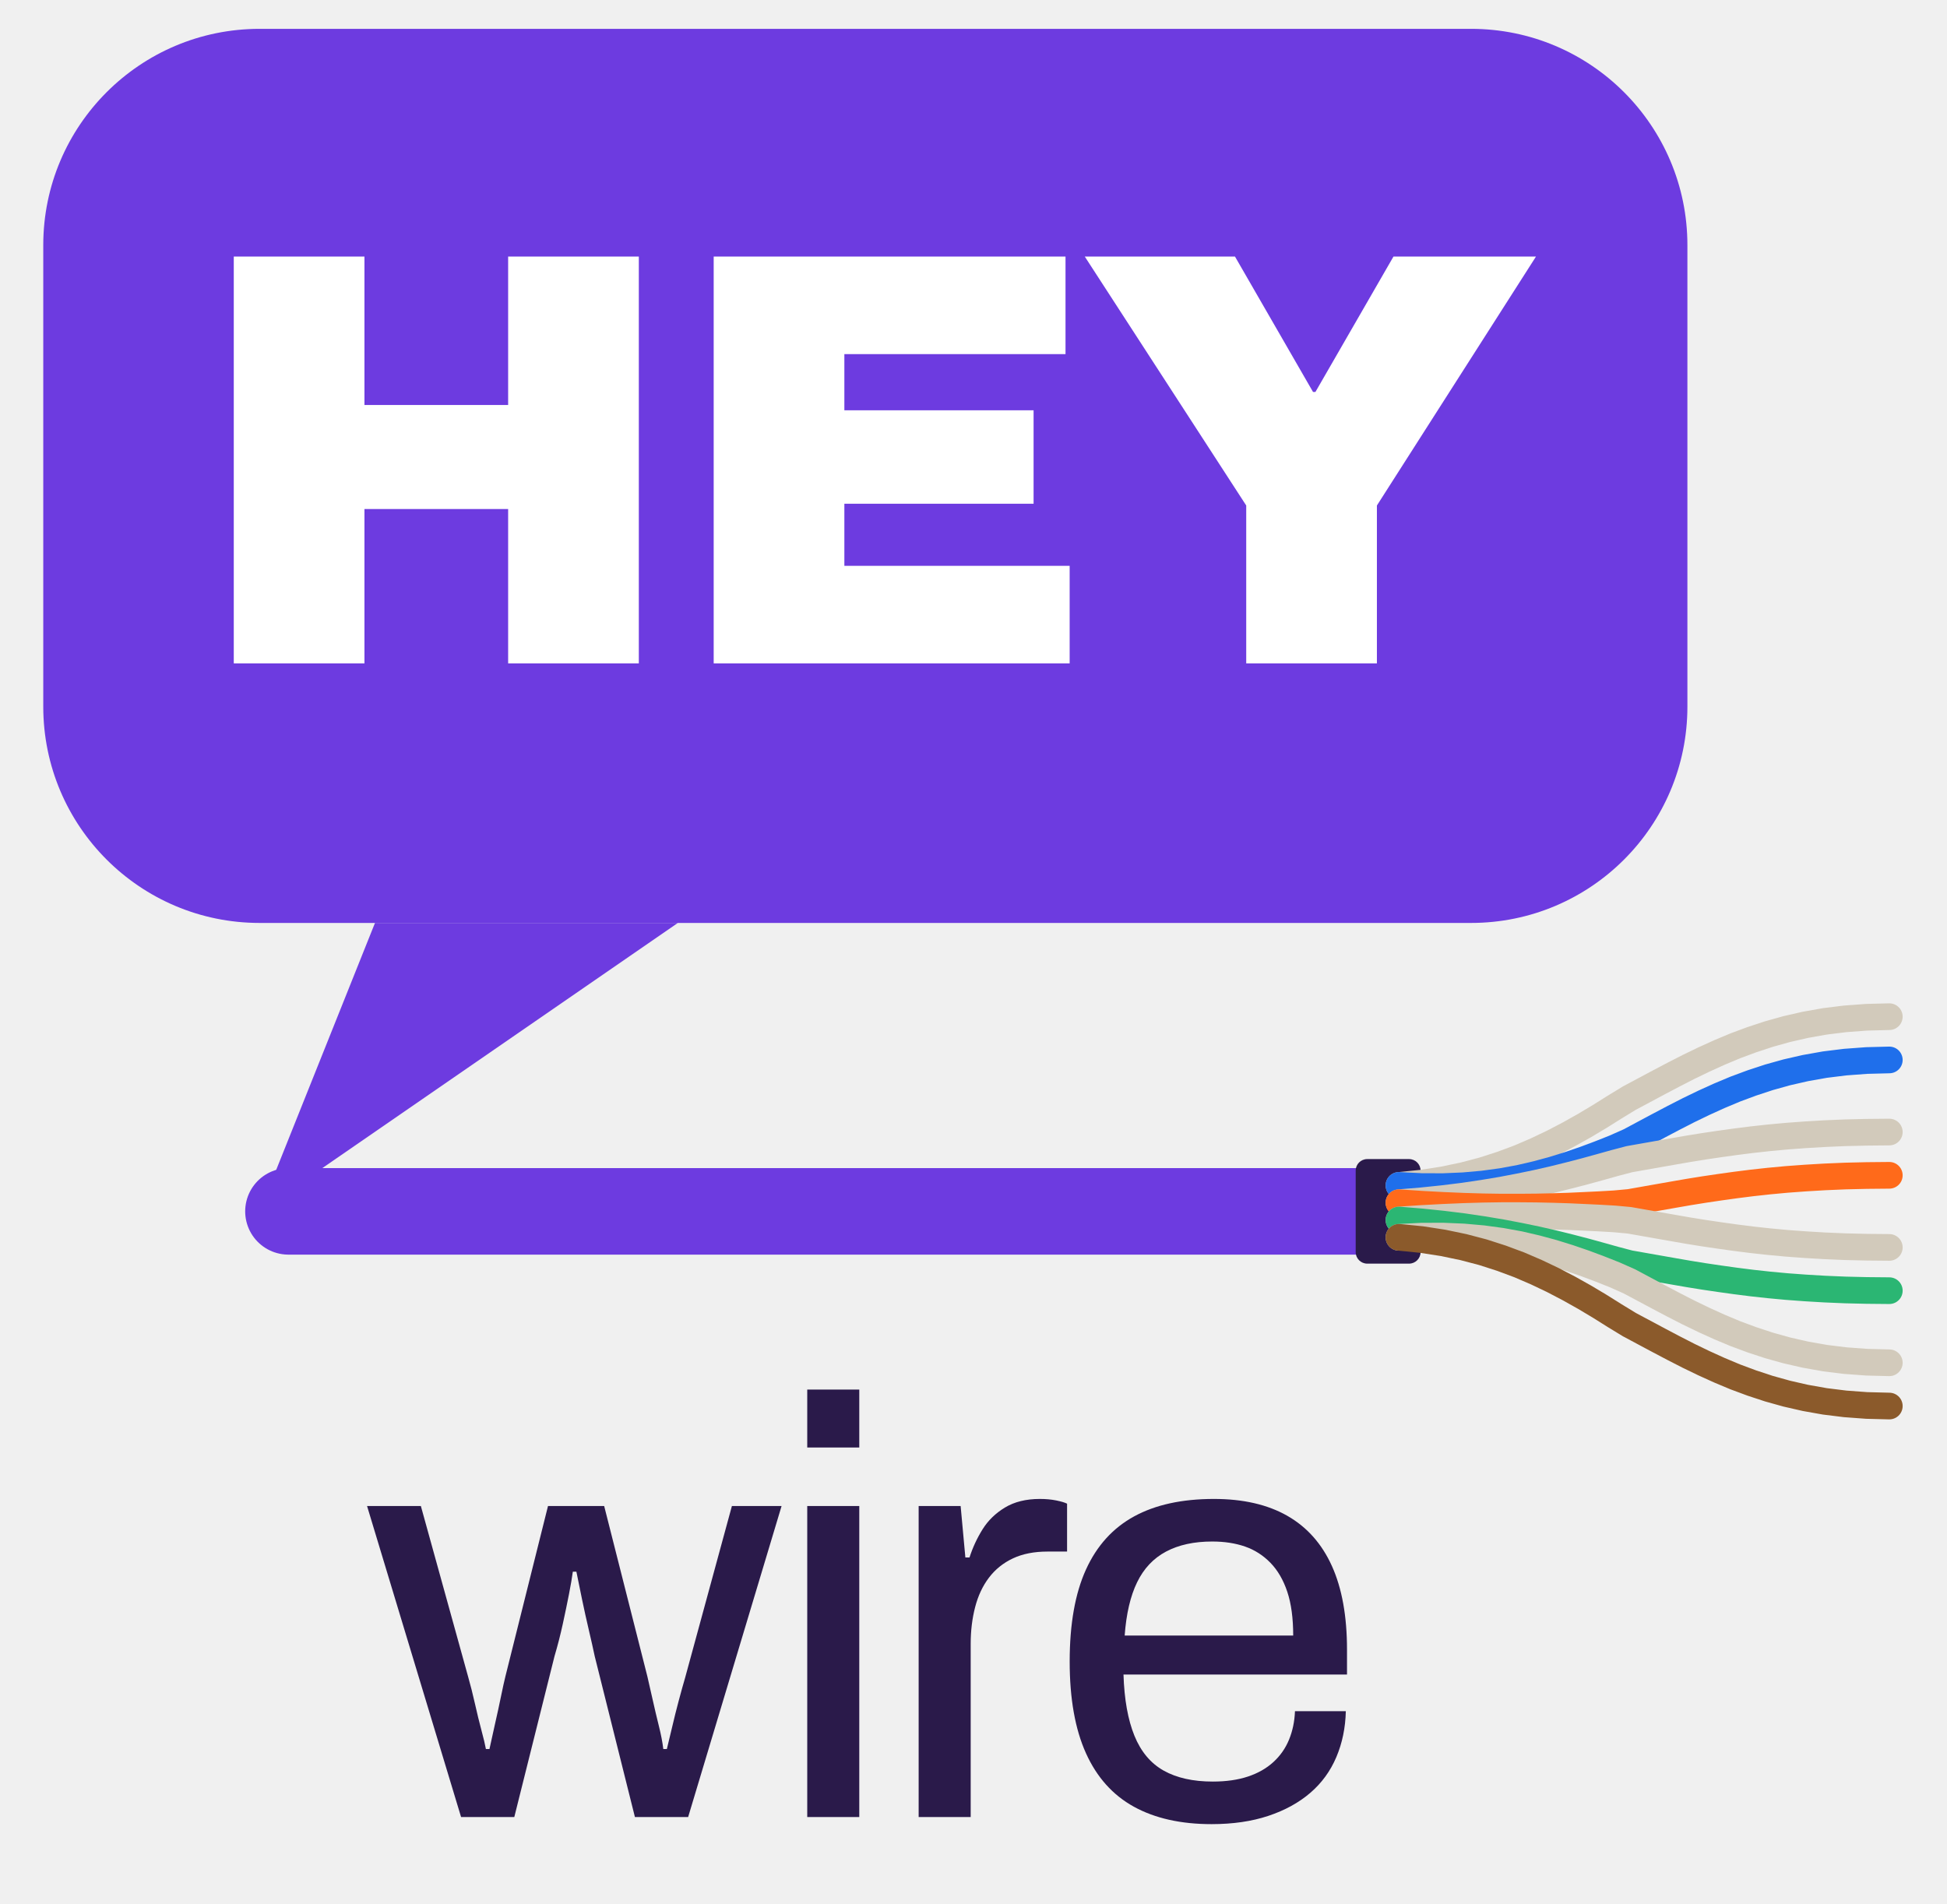
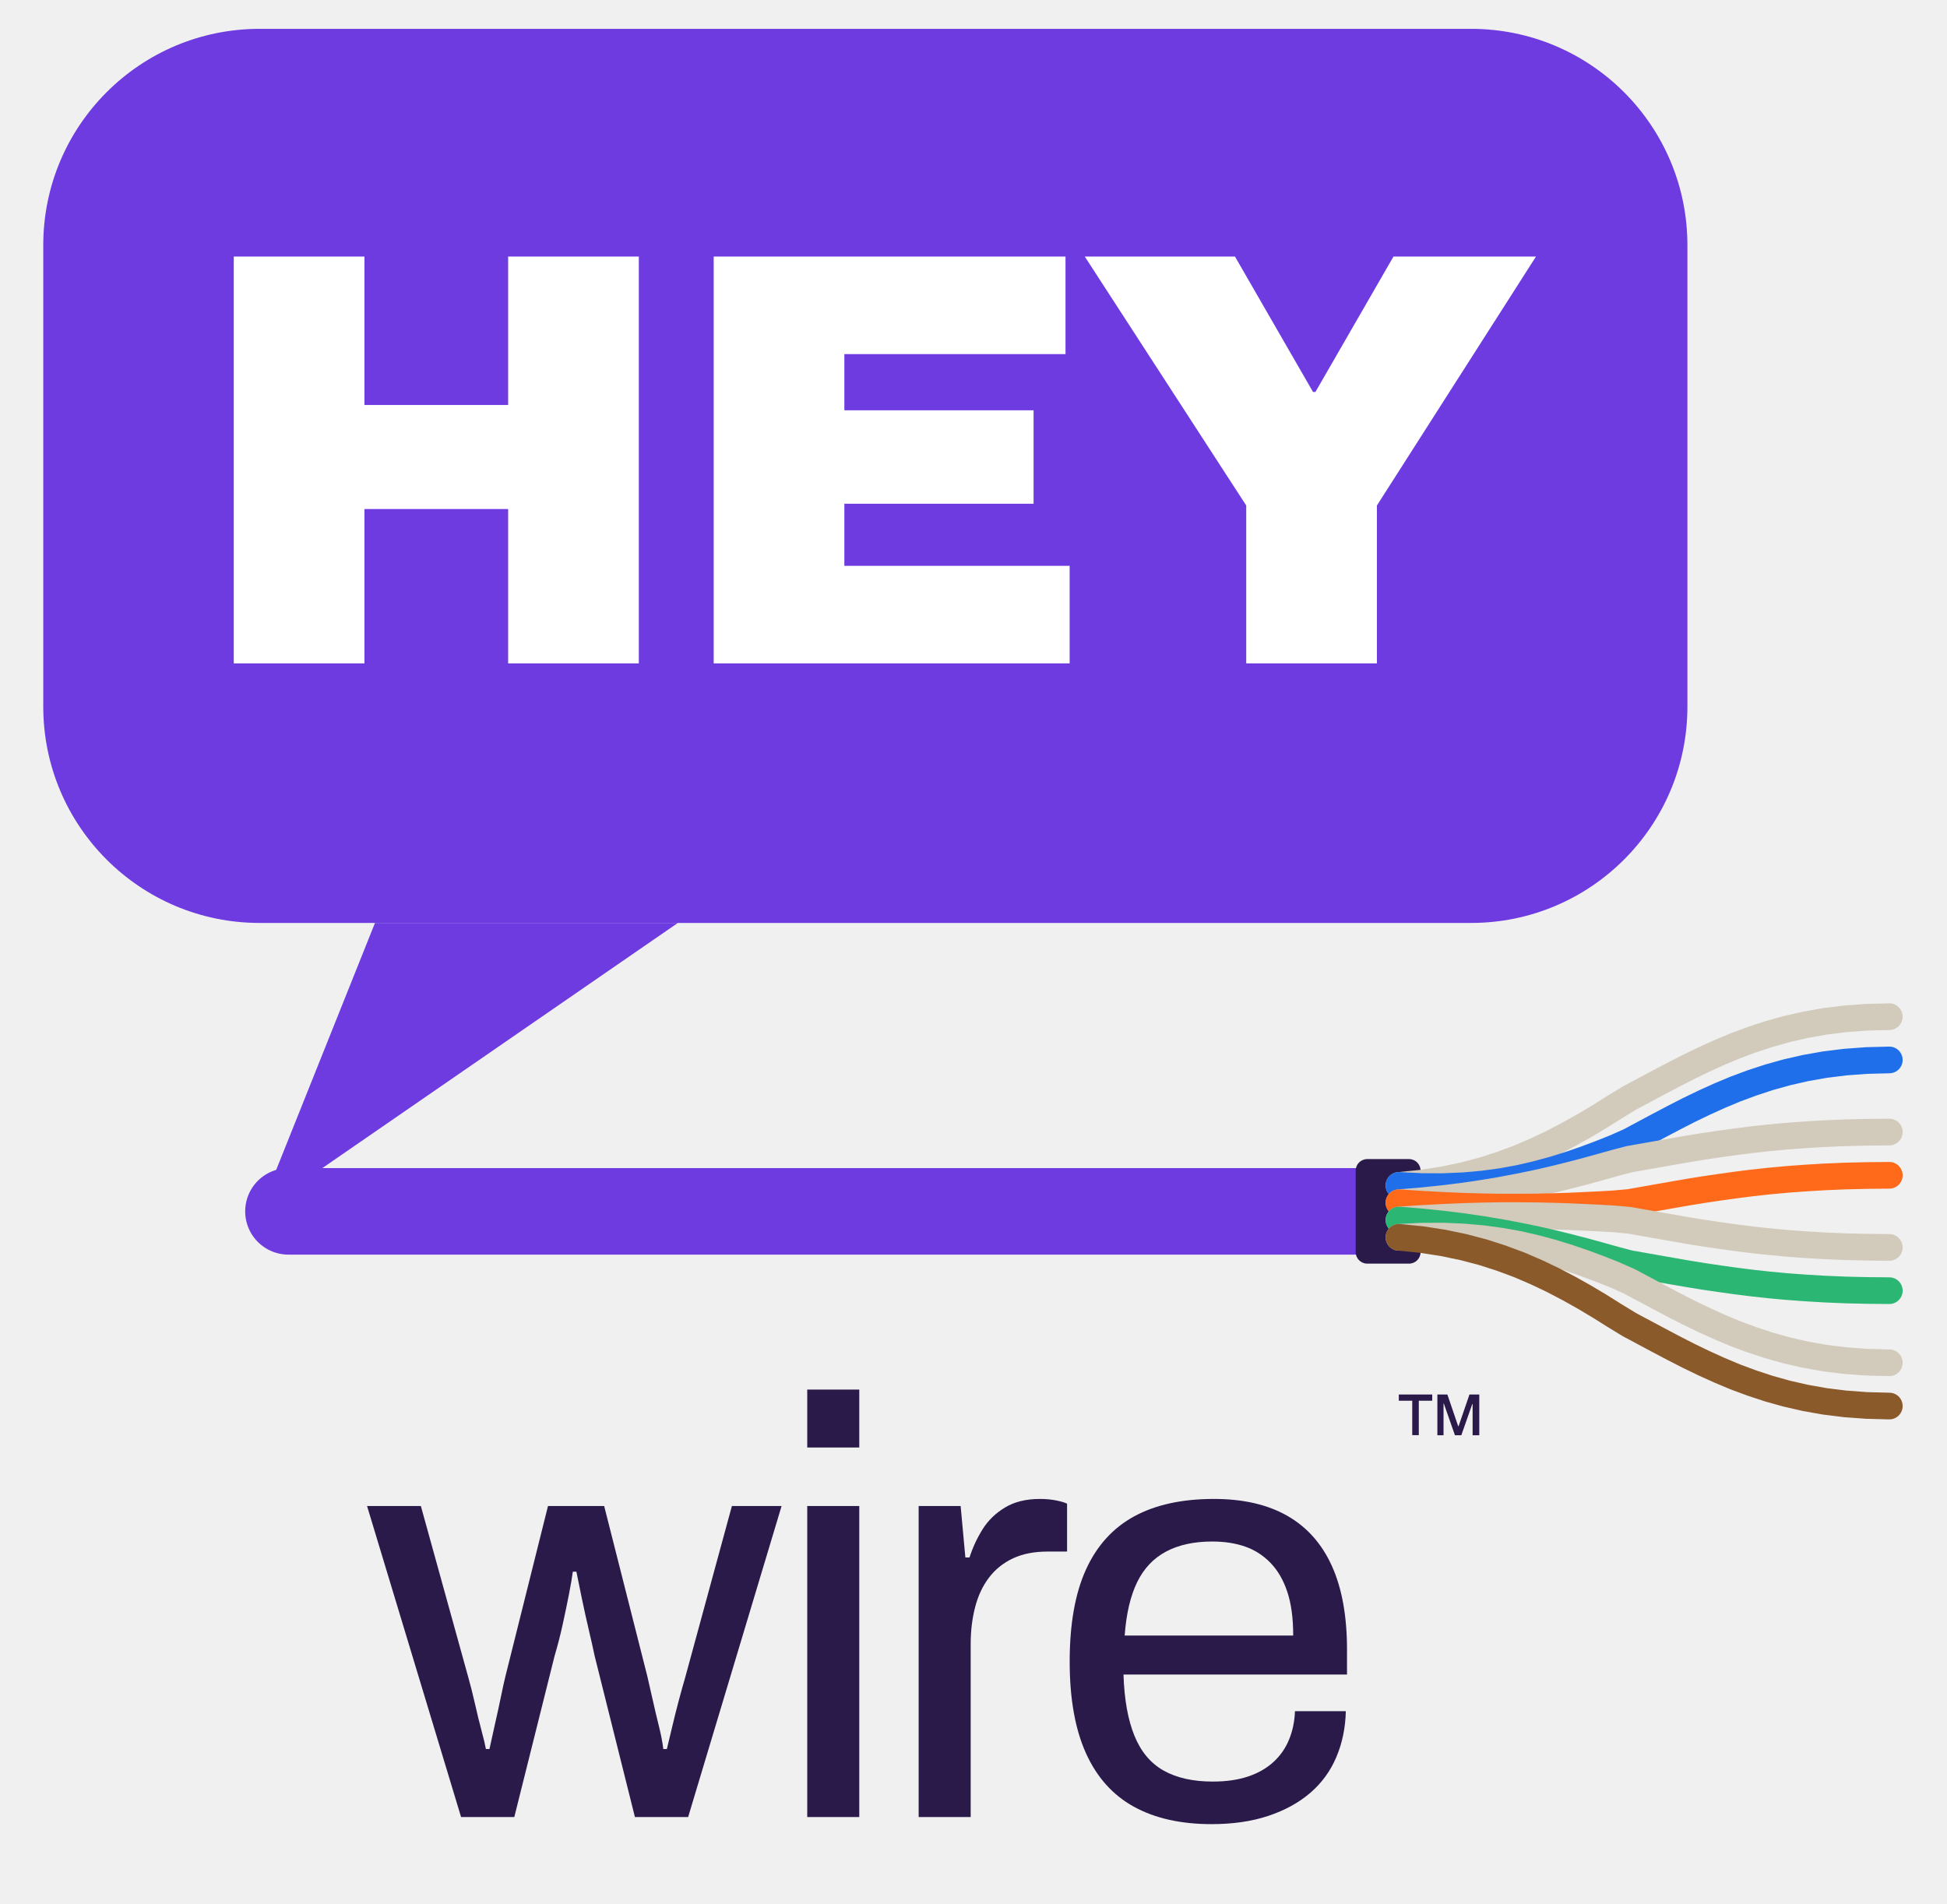
<svg xmlns="http://www.w3.org/2000/svg" viewBox="40 6 270 264">
  <rect x="46" y="10" width="228" height="124" rx="30" fill="#6D3BE0" />
  <path transform="translate(66.35 98)" d="M6.068 0.0V-56.416H24.19V-35.834H44.116V-56.416H62.238V0.0H44.116V-21.402H24.19V0.0ZM72.62 0.0V-56.416H121.41V-42.886H90.742V-35.096H116.982V-22.14H90.742V-13.53H121.984V0.0ZM146.47 0.0V-21.894L124.084 -56.416H144.912L155.736 -37.638H156.064L166.888 -56.416H186.65L164.592 -21.894V0.0Z" fill="#FFFFFF" />
  <path d="M 92 134 L 76 174 L 134 134 Z" fill="#6D3BE0" />
  <path d="M 80 174 L 232 174" fill="none" stroke="#6D3BE0" stroke-width="12" stroke-linecap="round" />
  <rect x="228.00" y="166.75" width="9.00" height="14.50" rx="1.60" fill="#2A1A4A" />
  <path d="M 234.00 170.40 L 237.13 170.09 L 240.11 169.63 L 242.94 169.04 L 245.64 168.33 L 248.22 167.50 L 250.69 166.58 L 253.06 165.56 L 255.35 164.47 L 257.57 163.31 L 259.73 162.10 L 261.84 160.84 L 263.91 159.54 L 265.96 158.29 L 268.00 157.20 L 270.04 156.11 L 272.09 155.03 L 274.16 153.97 L 276.27 152.95 L 278.43 151.97 L 280.65 151.04 L 282.94 150.19 L 285.31 149.41 L 287.78 148.72 L 290.36 148.13 L 293.06 147.65 L 295.89 147.30 L 298.87 147.08 L 302.00 147.00" fill="none" stroke="#D2CABB" stroke-width="3.70" stroke-linecap="round" stroke-linejoin="round" />
  <path d="M 234.00 170.40 L 237.13 170.56 L 240.11 170.57 L 242.94 170.45 L 245.64 170.21 L 248.22 169.86 L 250.69 169.41 L 253.06 168.86 L 255.35 168.24 L 257.57 167.55 L 259.73 166.81 L 261.84 166.02 L 263.91 165.20 L 265.96 164.29 L 268.00 163.20 L 270.04 162.11 L 272.09 161.03 L 274.16 159.97 L 276.27 158.95 L 278.43 157.97 L 280.65 157.04 L 282.94 156.19 L 285.31 155.41 L 287.78 154.72 L 290.36 154.13 L 293.06 153.65 L 295.89 153.30 L 298.87 153.08 L 302.00 153.00" fill="none" stroke="#1F6FEB" stroke-width="3.70" stroke-linecap="round" stroke-linejoin="round" />
  <path d="M 234.00 172.80 L 237.13 172.54 L 240.11 172.23 L 242.94 171.88 L 245.64 171.48 L 248.22 171.05 L 250.69 170.58 L 253.06 170.09 L 255.35 169.57 L 257.57 169.02 L 259.73 168.46 L 261.84 167.88 L 263.91 167.30 L 265.96 166.76 L 268.00 166.40 L 270.04 166.04 L 272.09 165.68 L 274.16 165.32 L 276.27 164.98 L 278.43 164.66 L 280.65 164.35 L 282.94 164.06 L 285.31 163.80 L 287.78 163.57 L 290.36 163.38 L 293.06 163.22 L 295.89 163.10 L 298.87 163.03 L 302.00 163.00" fill="none" stroke="#D2CABB" stroke-width="3.70" stroke-linecap="round" stroke-linejoin="round" />
  <path d="M 234.00 172.80 L 237.13 173.01 L 240.11 173.17 L 242.94 173.29 L 245.64 173.37 L 248.22 173.41 L 250.69 173.41 L 253.06 173.39 L 255.35 173.34 L 257.57 173.27 L 259.73 173.17 L 261.84 173.07 L 263.91 172.95 L 265.96 172.76 L 268.00 172.40 L 270.04 172.04 L 272.09 171.68 L 274.16 171.32 L 276.27 170.98 L 278.43 170.66 L 280.65 170.35 L 282.94 170.06 L 285.31 169.80 L 287.78 169.57 L 290.36 169.38 L 293.06 169.22 L 295.89 169.10 L 298.87 169.03 L 302.00 169.00" fill="none" stroke="#FF6A1A" stroke-width="3.70" stroke-linecap="round" stroke-linejoin="round" />
  <path d="M 234.00 175.20 L 237.13 174.99 L 240.11 174.83 L 242.94 174.71 L 245.64 174.63 L 248.22 174.59 L 250.69 174.59 L 253.06 174.61 L 255.35 174.66 L 257.57 174.73 L 259.73 174.83 L 261.84 174.93 L 263.91 175.05 L 265.96 175.24 L 268.00 175.60 L 270.04 175.96 L 272.09 176.32 L 274.16 176.68 L 276.27 177.02 L 278.43 177.34 L 280.65 177.65 L 282.94 177.94 L 285.31 178.20 L 287.78 178.43 L 290.36 178.62 L 293.06 178.78 L 295.89 178.90 L 298.87 178.97 L 302.00 179.00" fill="none" stroke="#D2CABB" stroke-width="3.70" stroke-linecap="round" stroke-linejoin="round" />
  <path d="M 234.00 175.20 L 237.13 175.46 L 240.11 175.77 L 242.94 176.12 L 245.64 176.52 L 248.22 176.95 L 250.69 177.42 L 253.06 177.91 L 255.35 178.43 L 257.57 178.98 L 259.73 179.54 L 261.84 180.12 L 263.91 180.70 L 265.96 181.24 L 268.00 181.60 L 270.04 181.96 L 272.09 182.32 L 274.16 182.68 L 276.27 183.02 L 278.43 183.34 L 280.65 183.65 L 282.94 183.94 L 285.31 184.20 L 287.78 184.43 L 290.36 184.62 L 293.06 184.78 L 295.89 184.90 L 298.87 184.97 L 302.00 185.00" fill="none" stroke="#2BB673" stroke-width="3.70" stroke-linecap="round" stroke-linejoin="round" />
  <path d="M 234.00 177.60 L 237.13 177.44 L 240.11 177.43 L 242.94 177.55 L 245.64 177.79 L 248.22 178.14 L 250.69 178.59 L 253.06 179.14 L 255.35 179.76 L 257.57 180.45 L 259.73 181.19 L 261.84 181.98 L 263.91 182.80 L 265.96 183.71 L 268.00 184.80 L 270.04 185.89 L 272.09 186.97 L 274.16 188.03 L 276.27 189.05 L 278.43 190.03 L 280.65 190.96 L 282.94 191.81 L 285.31 192.59 L 287.78 193.28 L 290.36 193.87 L 293.06 194.35 L 295.89 194.70 L 298.87 194.92 L 302.00 195.00" fill="none" stroke="#D2CABB" stroke-width="3.70" stroke-linecap="round" stroke-linejoin="round" />
  <path d="M 234.00 177.60 L 237.13 177.91 L 240.11 178.37 L 242.94 178.96 L 245.64 179.67 L 248.22 180.50 L 250.69 181.42 L 253.06 182.44 L 255.35 183.53 L 257.57 184.69 L 259.73 185.90 L 261.84 187.16 L 263.91 188.46 L 265.96 189.71 L 268.00 190.80 L 270.04 191.89 L 272.09 192.97 L 274.16 194.03 L 276.27 195.05 L 278.43 196.03 L 280.65 196.96 L 282.94 197.81 L 285.31 198.59 L 287.78 199.28 L 290.36 199.87 L 293.06 200.35 L 295.89 200.70 L 298.87 200.92 L 302.00 201.00" fill="none" stroke="#8B5A2B" stroke-width="3.70" stroke-linecap="round" stroke-linejoin="round" />
  <path transform="translate(90 258)" d="M13.94 0.0 0.902 -43.132H8.364L14.924 -19.434Q15.416 -17.712 15.867 -15.703Q16.318 -13.694 16.769 -12.013Q17.22 -10.332 17.384 -9.43H17.876Q18.204 -10.988 18.655 -12.956Q19.106 -14.924 19.475 -16.728Q19.844 -18.532 20.09 -19.516L25.994 -43.132H33.784L39.77 -19.516Q40.098 -18.122 40.508 -16.277Q40.918 -14.432 41.369 -12.628Q41.82 -10.824 41.984 -9.43H42.476Q42.804 -10.742 43.214 -12.505Q43.624 -14.268 44.116 -16.113Q44.608 -17.958 45.018 -19.352L51.496 -43.132H58.384L45.428 0.0H38.048L32.472 -22.304Q32.144 -23.862 31.652 -25.953Q31.16 -28.044 30.709 -30.217Q30.258 -32.39 29.93 -34.03H29.438Q29.274 -32.8 28.905 -30.914Q28.536 -29.028 28.044 -26.773Q27.552 -24.518 26.896 -22.304L21.32 0.0ZM61.944 -51.25V-59.286H69.16V-51.25ZM61.944 0.0V-43.132H69.16V0.0ZM77.394 0.0V-43.132H83.216L83.872 -35.998H84.446Q85.102 -38.048 86.25 -39.893Q87.398 -41.738 89.366 -42.927Q91.334 -44.116 94.204 -44.116Q95.434 -44.116 96.459 -43.911Q97.484 -43.706 97.976 -43.46V-36.818H95.27Q92.482 -36.818 90.473 -35.875Q88.464 -34.932 87.152 -33.21Q85.84 -31.488 85.225 -29.11Q84.61 -26.732 84.61 -24.026V0.0ZM118.018 0.984Q111.622 0.984 107.235 -1.435Q102.848 -3.854 100.593 -8.856Q98.338 -13.858 98.338 -21.566Q98.338 -29.356 100.593 -34.317Q102.848 -39.278 107.276 -41.697Q111.704 -44.116 118.346 -44.116Q124.414 -44.116 128.514 -41.779Q132.614 -39.442 134.705 -34.809Q136.796 -30.176 136.796 -23.206V-19.762H105.8Q105.964 -14.596 107.317 -11.275Q108.67 -7.954 111.376 -6.437Q114.082 -4.92 118.182 -4.92Q120.97 -4.92 123.061 -5.617Q125.152 -6.314 126.587 -7.626Q128.022 -8.938 128.76 -10.742Q129.498 -12.546 129.58 -14.678H136.632Q136.55 -11.234 135.32 -8.323Q134.09 -5.412 131.712 -3.362Q129.334 -1.312 125.89 -0.164Q122.446 0.984 118.018 0.984ZM105.964 -25.174H129.334Q129.334 -28.782 128.514 -31.242Q127.694 -33.702 126.177 -35.26Q124.66 -36.818 122.651 -37.515Q120.642 -38.212 118.1 -38.212Q114.328 -38.212 111.704 -36.818Q109.08 -35.424 107.686 -32.554Q106.292 -29.684 105.964 -25.174Z" fill="#2A1A4A" />
+   <path transform="translate(233 209)" d="M6.328 -3.948V-9.604H7.714L9.212 -5.208H9.268L10.78 -9.604H12.138V-3.948H11.214V-8.288H11.172L9.646 -3.948H8.764L7.224 -8.344H7.182V-3.948ZM2.842 -3.962V-8.736H0.98V-9.604H5.614V-8.736H3.752V-3.962Z" fill="#2A1A4A" />
</svg>
